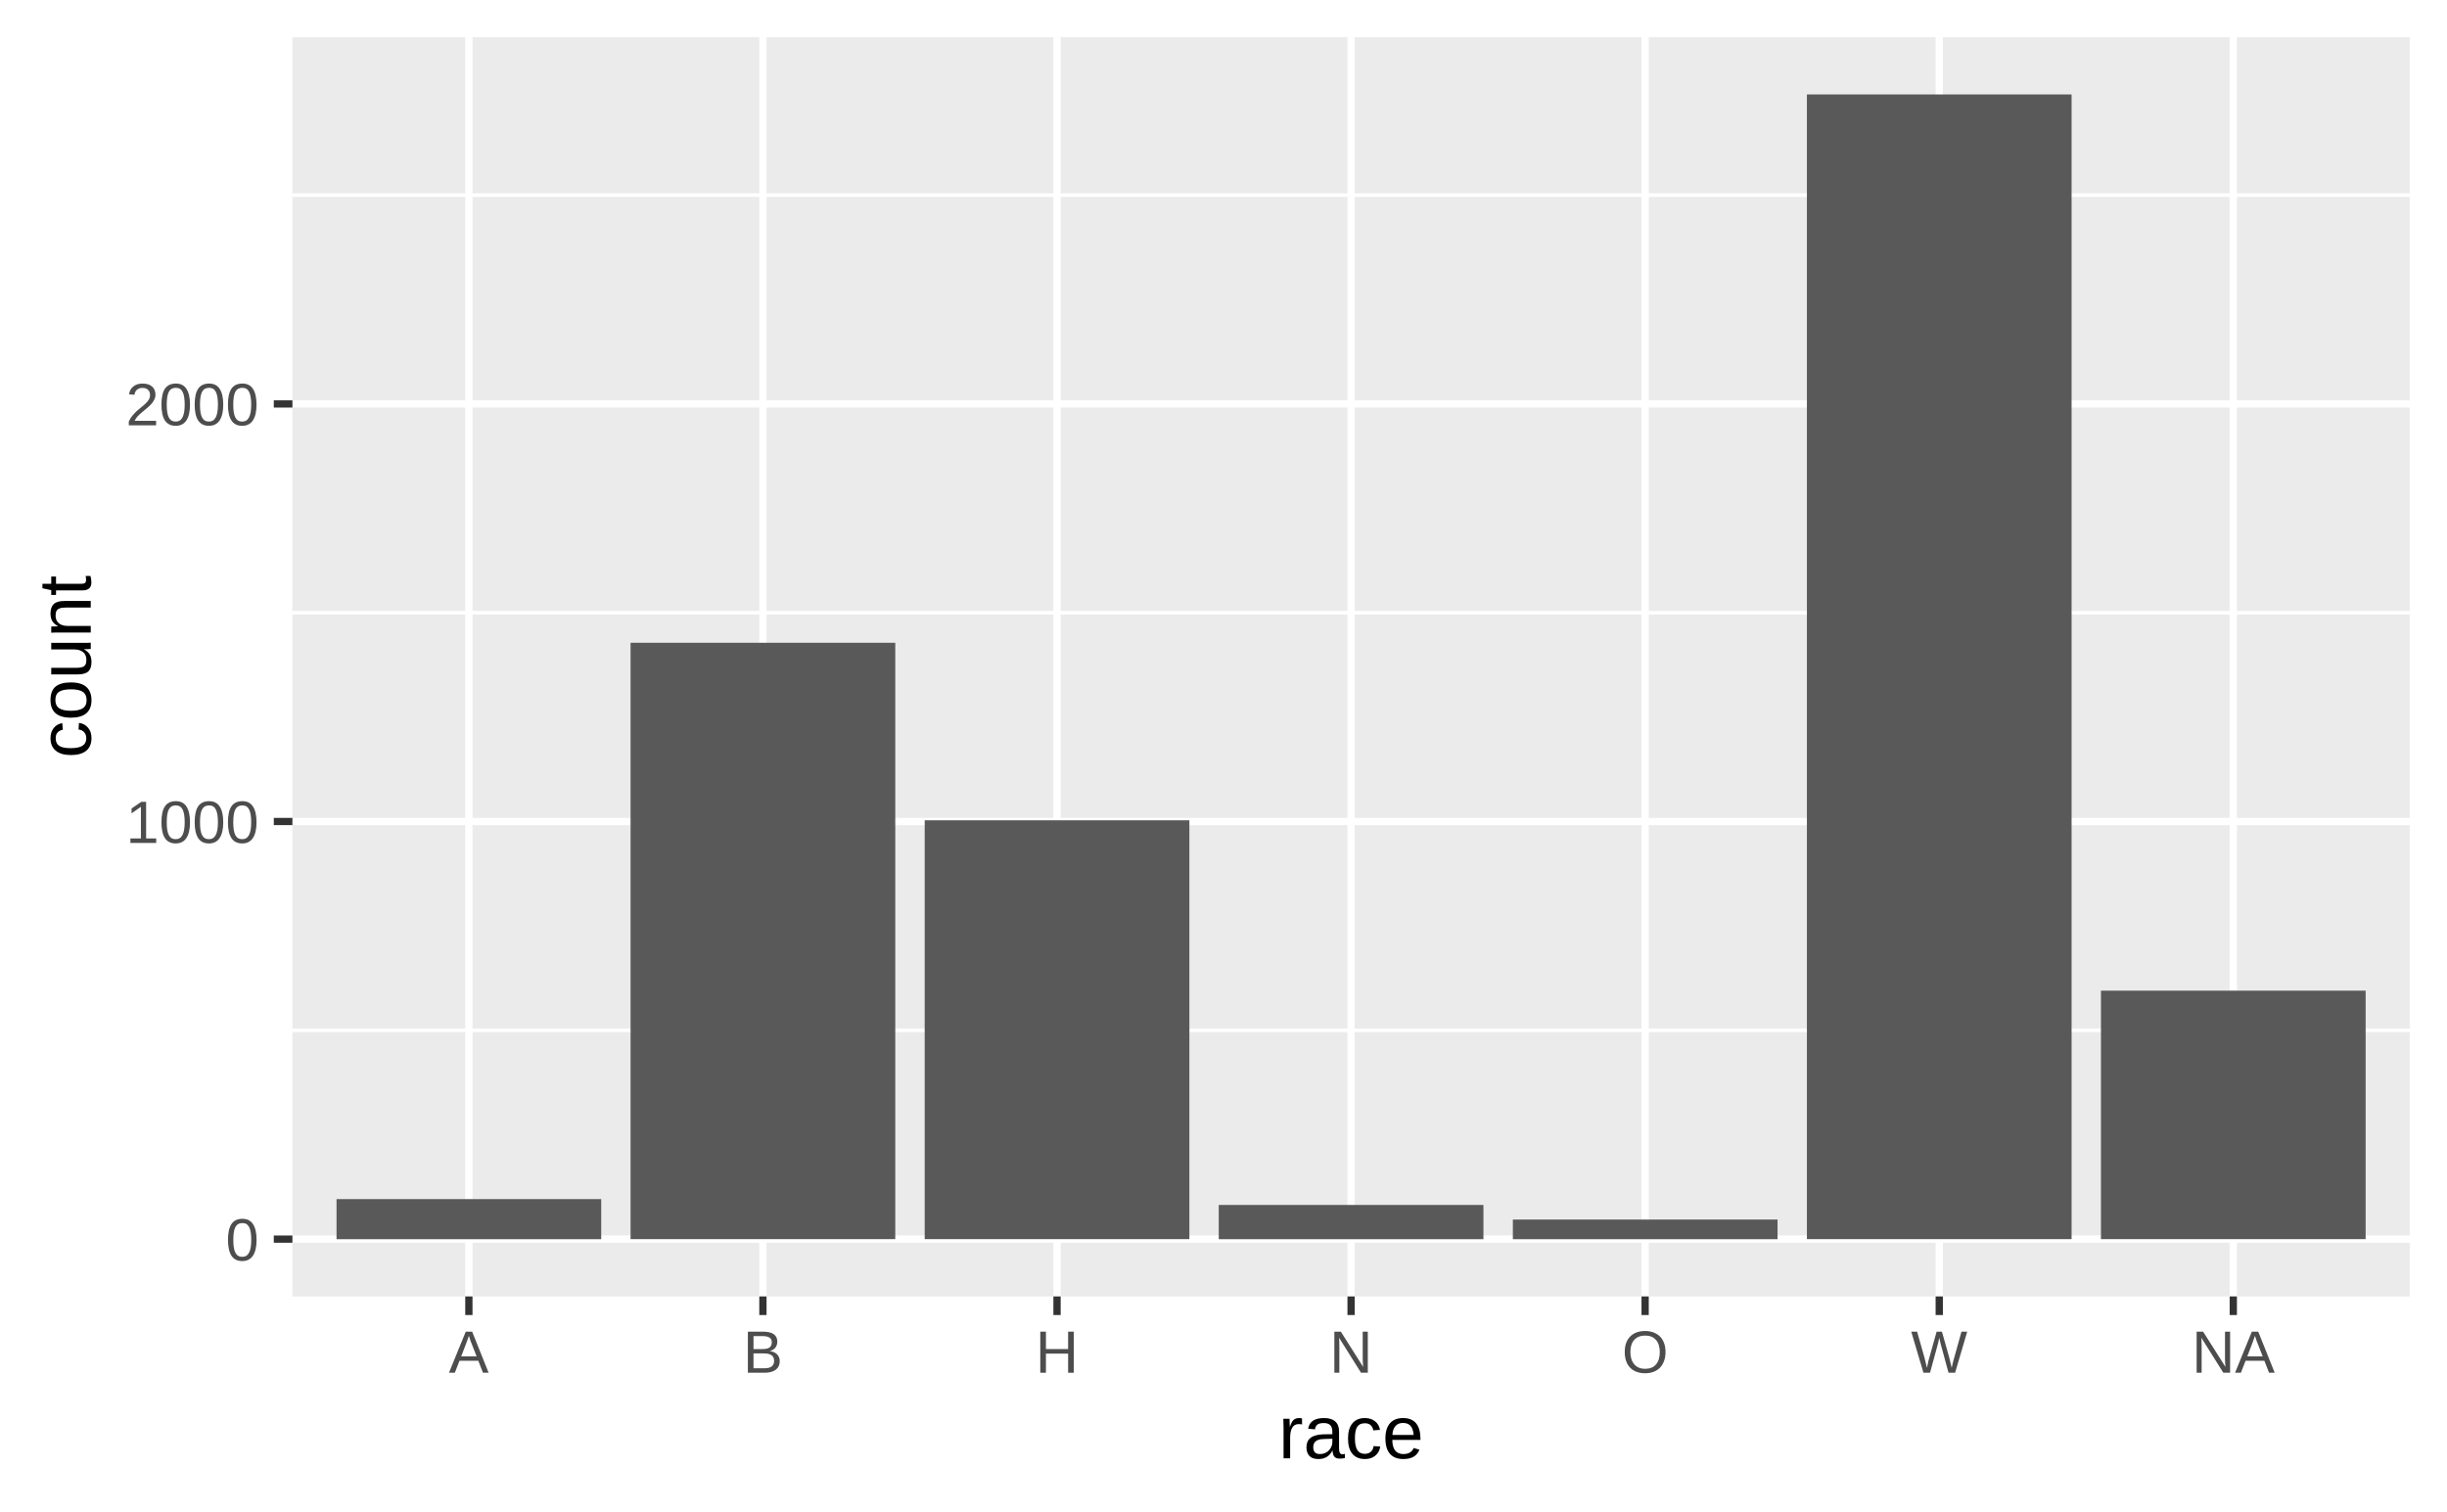
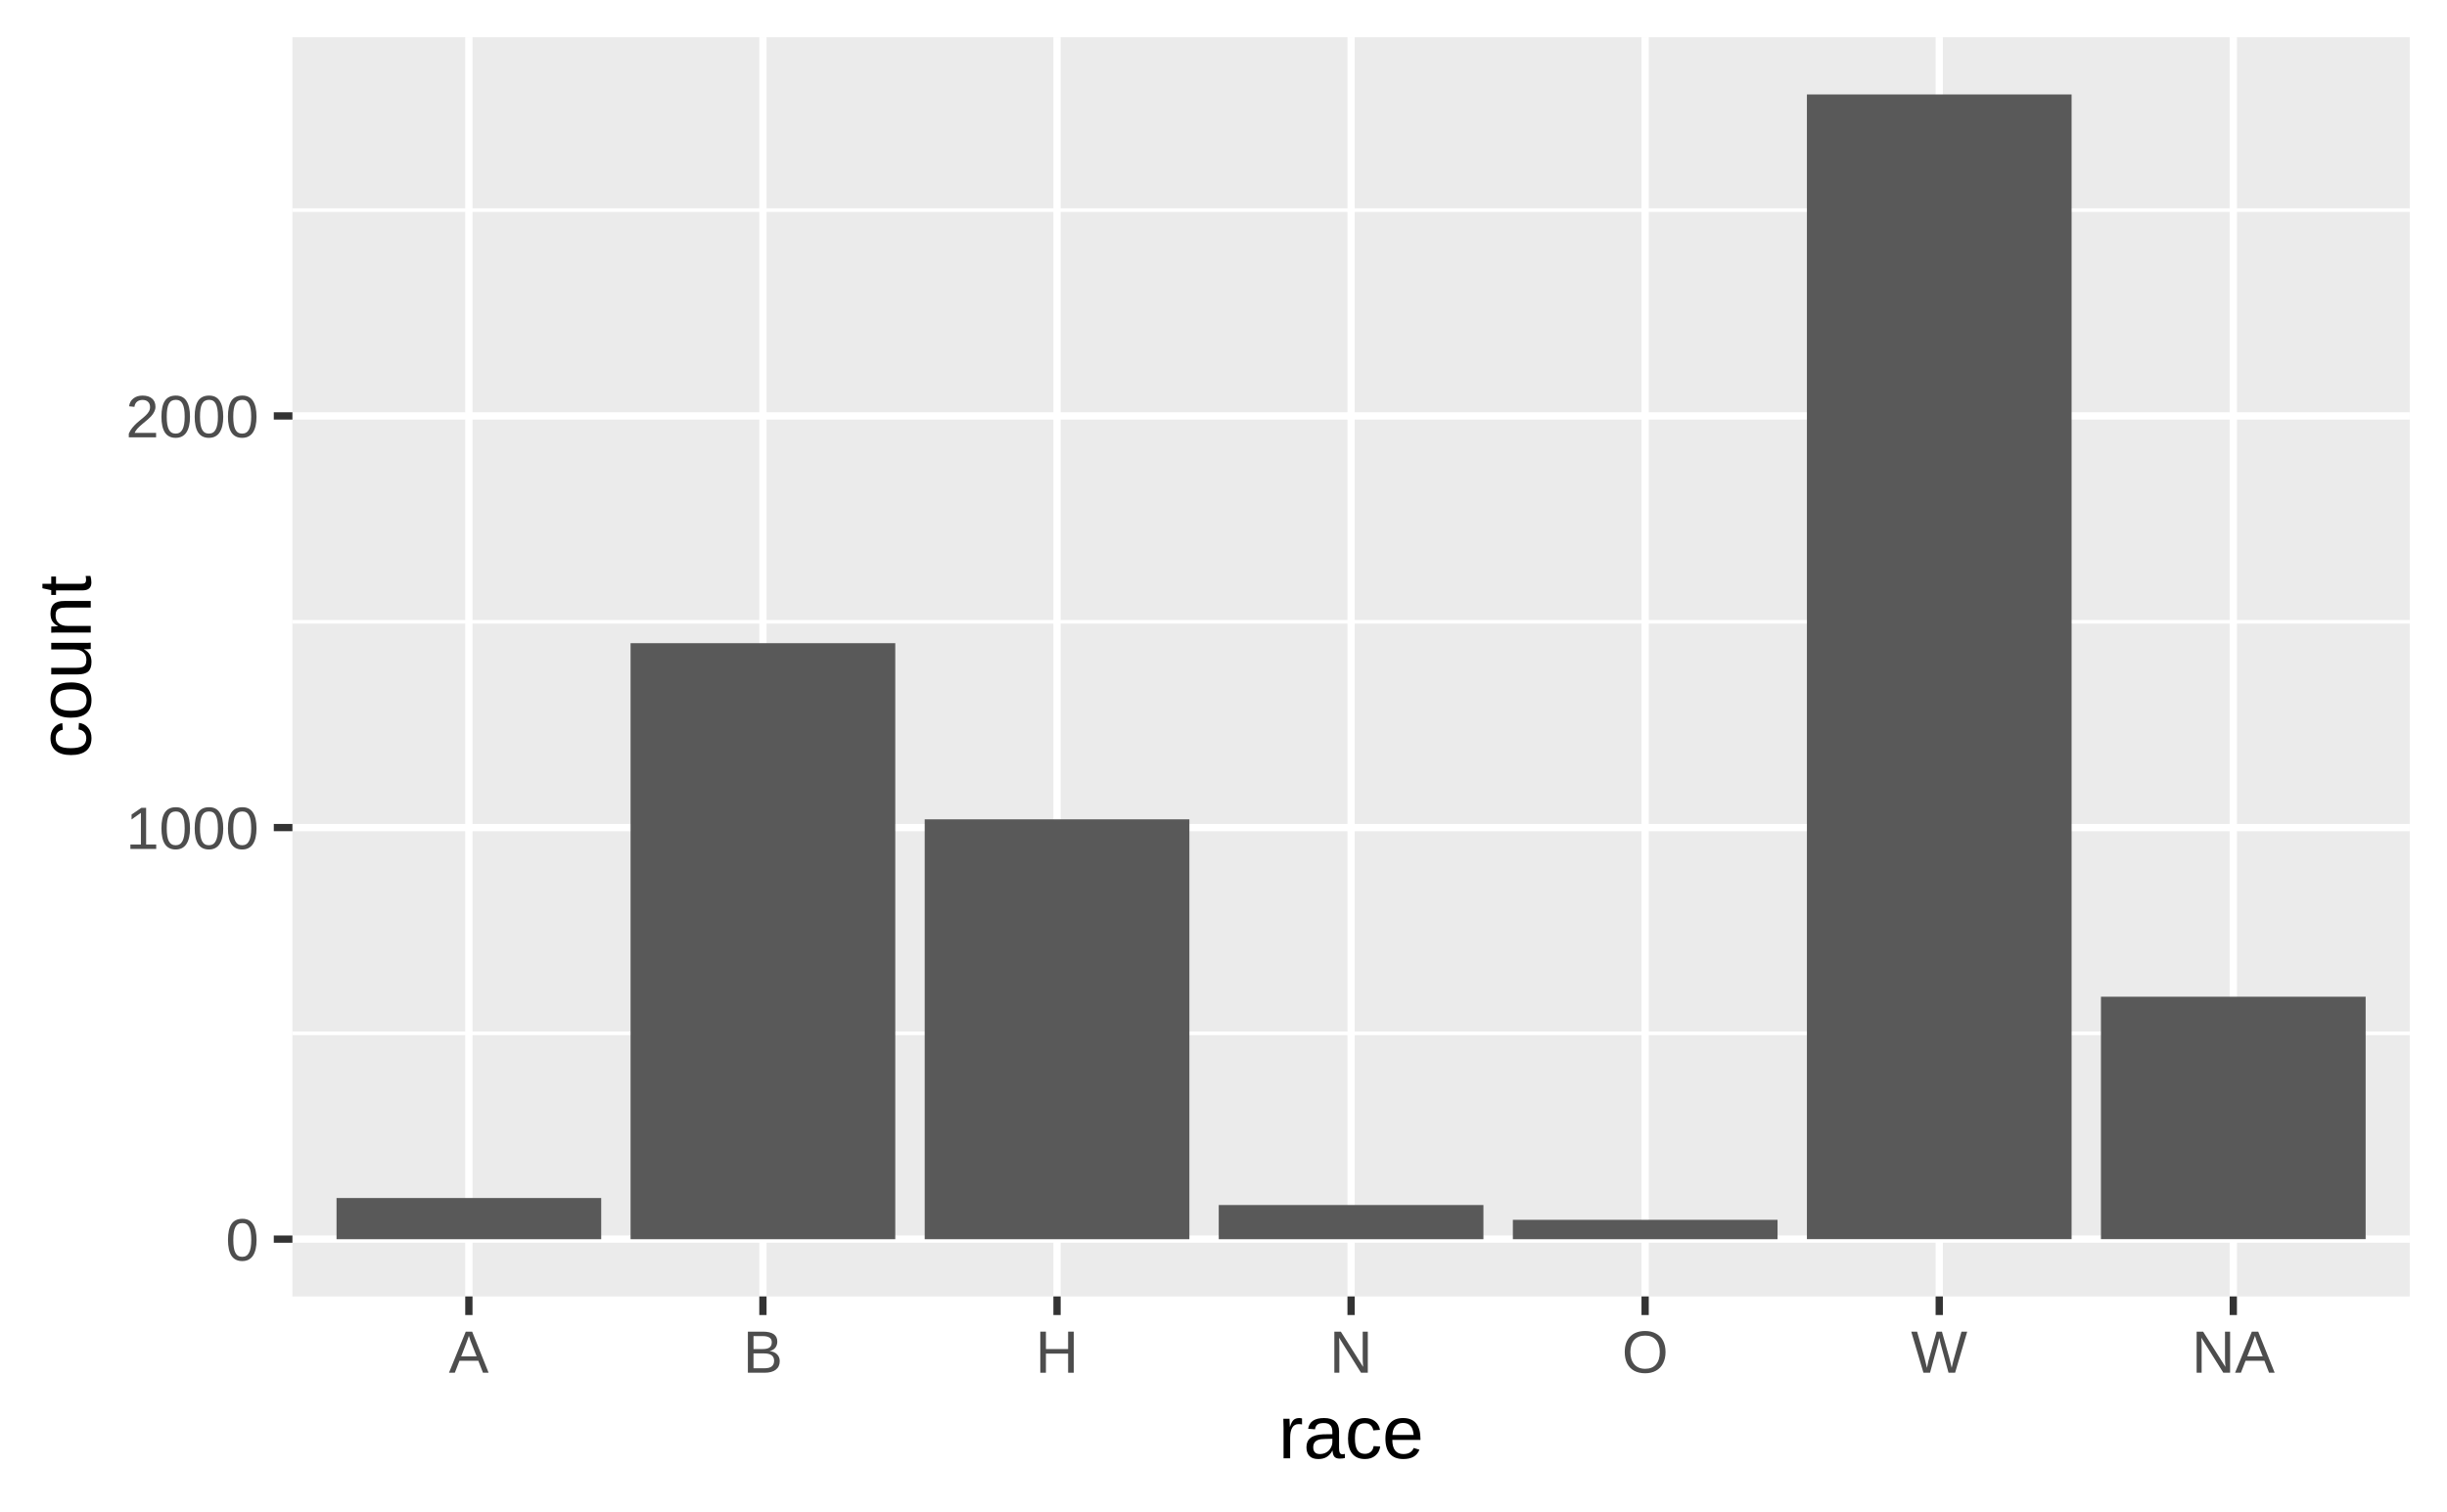
<svg xmlns="http://www.w3.org/2000/svg" viewBox="0 0 360.00 222.48">
  <defs>
    <style type="text/css">
    line, polyline, polygon, path, rect, circle {
      fill: none;
      stroke: #000000;
      stroke-linecap: round;
      stroke-linejoin: round;
      stroke-miterlimit: 10.00;
    }
  </style>
  </defs>
  <rect width="100%" height="100%" style="stroke: none; fill: #FFFFFF;" />
  <rect x="0" y="0.00" width="360.00" height="222.48" style="stroke-width: 1.07; stroke: #FFFFFF; fill: #FFFFFF;" />
  <defs>
    <clipPath id="cpNDMuMDJ8MzU0LjUyfDE5MC43Nnw1LjQ4">
      <rect x="43.02" y="5.48" width="311.50" height="185.28" />
    </clipPath>
  </defs>
  <rect x="43.02" y="5.48" width="311.50" height="185.28" style="stroke-width: 1.07; stroke: none; fill: #EBEBEB;" clip-path="url(#cpNDMuMDJ8MzU0LjUyfDE5MC43Nnw1LjQ4)" />
-   <polyline points="43.02,151.61 354.52,151.61 " style="stroke-width: 0.53; stroke: #FFFFFF; stroke-linecap: butt;" clip-path="url(#cpNDMuMDJ8MzU0LjUyfDE5MC43Nnw1LjQ4)" />
-   <polyline points="43.02,90.16 354.52,90.16 " style="stroke-width: 0.53; stroke: #FFFFFF; stroke-linecap: butt;" clip-path="url(#cpNDMuMDJ8MzU0LjUyfDE5MC43Nnw1LjQ4)" />
-   <polyline points="43.02,28.71 354.52,28.71 " style="stroke-width: 0.53; stroke: #FFFFFF; stroke-linecap: butt;" clip-path="url(#cpNDMuMDJ8MzU0LjUyfDE5MC43Nnw1LjQ4)" />
+   <polyline points="43.02,152.05 354.52,152.05 " style="stroke-width: 0.53; stroke: #FFFFFF; stroke-linecap: butt;" clip-path="url(#cpNDMuMDJ8MzU0LjUyfDE5MC43Nnw1LjQ4)" />
+   <polyline points="43.02,91.49 354.52,91.49 " style="stroke-width: 0.53; stroke: #FFFFFF; stroke-linecap: butt;" clip-path="url(#cpNDMuMDJ8MzU0LjUyfDE5MC43Nnw1LjQ4)" />
+   <polyline points="43.02,30.92 354.52,30.92 " style="stroke-width: 0.53; stroke: #FFFFFF; stroke-linecap: butt;" clip-path="url(#cpNDMuMDJ8MzU0LjUyfDE5MC43Nnw1LjQ4)" />
  <polyline points="43.02,182.33 354.52,182.33 " style="stroke-width: 1.07; stroke: #FFFFFF; stroke-linecap: butt;" clip-path="url(#cpNDMuMDJ8MzU0LjUyfDE5MC43Nnw1LjQ4)" />
-   <polyline points="43.02,120.88 354.52,120.88 " style="stroke-width: 1.07; stroke: #FFFFFF; stroke-linecap: butt;" clip-path="url(#cpNDMuMDJ8MzU0LjUyfDE5MC43Nnw1LjQ4)" />
-   <polyline points="43.02,59.44 354.52,59.44 " style="stroke-width: 1.07; stroke: #FFFFFF; stroke-linecap: butt;" clip-path="url(#cpNDMuMDJ8MzU0LjUyfDE5MC43Nnw1LjQ4)" />
+   <polyline points="43.02,121.77 354.52,121.77 " style="stroke-width: 1.07; stroke: #FFFFFF; stroke-linecap: butt;" clip-path="url(#cpNDMuMDJ8MzU0LjUyfDE5MC43Nnw1LjQ4)" />
+   <polyline points="43.02,61.20 354.52,61.20 " style="stroke-width: 1.07; stroke: #FFFFFF; stroke-linecap: butt;" clip-path="url(#cpNDMuMDJ8MzU0LjUyfDE5MC43Nnw1LjQ4)" />
  <polyline points="68.98,190.76 68.98,5.48 " style="stroke-width: 1.07; stroke: #FFFFFF; stroke-linecap: butt;" clip-path="url(#cpNDMuMDJ8MzU0LjUyfDE5MC43Nnw1LjQ4)" />
  <polyline points="112.24,190.76 112.24,5.48 " style="stroke-width: 1.07; stroke: #FFFFFF; stroke-linecap: butt;" clip-path="url(#cpNDMuMDJ8MzU0LjUyfDE5MC43Nnw1LjQ4)" />
  <polyline points="155.51,190.76 155.51,5.48 " style="stroke-width: 1.07; stroke: #FFFFFF; stroke-linecap: butt;" clip-path="url(#cpNDMuMDJ8MzU0LjUyfDE5MC43Nnw1LjQ4)" />
  <polyline points="198.77,190.76 198.77,5.48 " style="stroke-width: 1.07; stroke: #FFFFFF; stroke-linecap: butt;" clip-path="url(#cpNDMuMDJ8MzU0LjUyfDE5MC43Nnw1LjQ4)" />
  <polyline points="242.03,190.76 242.03,5.48 " style="stroke-width: 1.07; stroke: #FFFFFF; stroke-linecap: butt;" clip-path="url(#cpNDMuMDJ8MzU0LjUyfDE5MC43Nnw1LjQ4)" />
  <polyline points="285.30,190.76 285.30,5.48 " style="stroke-width: 1.07; stroke: #FFFFFF; stroke-linecap: butt;" clip-path="url(#cpNDMuMDJ8MzU0LjUyfDE5MC43Nnw1LjQ4)" />
  <polyline points="328.56,190.76 328.56,5.48 " style="stroke-width: 1.07; stroke: #FFFFFF; stroke-linecap: butt;" clip-path="url(#cpNDMuMDJ8MzU0LjUyfDE5MC43Nnw1LjQ4)" />
-   <rect x="49.51" y="176.44" width="38.94" height="5.90" style="stroke-width: 1.07; stroke: none; stroke-linecap: square; stroke-linejoin: miter; fill: #595959;" clip-path="url(#cpNDMuMDJ8MzU0LjUyfDE5MC43Nnw1LjQ4)" />
-   <rect x="92.77" y="94.58" width="38.94" height="87.75" style="stroke-width: 1.07; stroke: none; stroke-linecap: square; stroke-linejoin: miter; fill: #595959;" clip-path="url(#cpNDMuMDJ8MzU0LjUyfDE5MC43Nnw1LjQ4)" />
-   <rect x="136.04" y="120.70" width="38.94" height="61.63" style="stroke-width: 1.07; stroke: none; stroke-linecap: square; stroke-linejoin: miter; fill: #595959;" clip-path="url(#cpNDMuMDJ8MzU0LjUyfDE5MC43Nnw1LjQ4)" />
-   <rect x="179.30" y="177.30" width="38.94" height="5.04" style="stroke-width: 1.07; stroke: none; stroke-linecap: square; stroke-linejoin: miter; fill: #595959;" clip-path="url(#cpNDMuMDJ8MzU0LjUyfDE5MC43Nnw1LjQ4)" />
-   <rect x="222.57" y="179.45" width="38.94" height="2.89" style="stroke-width: 1.07; stroke: none; stroke-linecap: square; stroke-linejoin: miter; fill: #595959;" clip-path="url(#cpNDMuMDJ8MzU0LjUyfDE5MC43Nnw1LjQ4)" />
+   <rect x="49.51" y="176.28" width="38.94" height="6.06" style="stroke-width: 1.07; stroke: none; stroke-linecap: square; stroke-linejoin: miter; fill: #595959;" clip-path="url(#cpNDMuMDJ8MzU0LjUyfDE5MC43Nnw1LjQ4)" />
+   <rect x="92.77" y="94.64" width="38.94" height="87.70" style="stroke-width: 1.07; stroke: none; stroke-linecap: square; stroke-linejoin: miter; fill: #595959;" clip-path="url(#cpNDMuMDJ8MzU0LjUyfDE5MC43Nnw1LjQ4)" />
+   <rect x="136.04" y="120.56" width="38.94" height="61.78" style="stroke-width: 1.07; stroke: none; stroke-linecap: square; stroke-linejoin: miter; fill: #595959;" clip-path="url(#cpNDMuMDJ8MzU0LjUyfDE5MC43Nnw1LjQ4)" />
+   <rect x="179.30" y="177.31" width="38.94" height="5.03" style="stroke-width: 1.07; stroke: none; stroke-linecap: square; stroke-linejoin: miter; fill: #595959;" clip-path="url(#cpNDMuMDJ8MzU0LjUyfDE5MC43Nnw1LjQ4)" />
+   <rect x="222.57" y="179.49" width="38.94" height="2.85" style="stroke-width: 1.07; stroke: none; stroke-linecap: square; stroke-linejoin: miter; fill: #595959;" clip-path="url(#cpNDMuMDJ8MzU0LjUyfDE5MC43Nnw1LjQ4)" />
  <rect x="265.83" y="13.90" width="38.94" height="168.43" style="stroke-width: 1.07; stroke: none; stroke-linecap: square; stroke-linejoin: miter; fill: #595959;" clip-path="url(#cpNDMuMDJ8MzU0LjUyfDE5MC43Nnw1LjQ4)" />
-   <rect x="309.09" y="145.77" width="38.94" height="36.56" style="stroke-width: 1.07; stroke: none; stroke-linecap: square; stroke-linejoin: miter; fill: #595959;" clip-path="url(#cpNDMuMDJ8MzU0LjUyfDE5MC43Nnw1LjQ4)" />
+   <rect x="309.09" y="146.66" width="38.94" height="35.67" style="stroke-width: 1.07; stroke: none; stroke-linecap: square; stroke-linejoin: miter; fill: #595959;" clip-path="url(#cpNDMuMDJ8MzU0LjUyfDE5MC43Nnw1LjQ4)" />
  <defs>
    <clipPath id="cpMC4wMHwzNjAuMDB8MjIyLjQ4fDAuMDA=">
      <rect x="0.00" y="0.00" width="360.00" height="222.48" />
    </clipPath>
  </defs>
  <g clip-path="url(#cpMC4wMHwzNjAuMDB8MjIyLjQ4fDAuMDA=)">
    <text x="33.20" y="185.48" style="font-size: 8.80px; fill: #4D4D4D; font-family: Arial;" textLength="4.89px" lengthAdjust="spacingAndGlyphs">0</text>
  </g>
  <g clip-path="url(#cpMC4wMHwzNjAuMDB8MjIyLjQ4fDAuMDA=)">
-     <text x="18.51" y="124.03" style="font-size: 8.80px; fill: #4D4D4D; font-family: Arial;" textLength="19.58px" lengthAdjust="spacingAndGlyphs">1000</text>
+     <text x="18.51" y="124.92" style="font-size: 8.80px; fill: #4D4D4D; font-family: Arial;" textLength="19.58px" lengthAdjust="spacingAndGlyphs">1000</text>
  </g>
  <g clip-path="url(#cpMC4wMHwzNjAuMDB8MjIyLjQ4fDAuMDA=)">
-     <text x="18.51" y="62.58" style="font-size: 8.80px; fill: #4D4D4D; font-family: Arial;" textLength="19.58px" lengthAdjust="spacingAndGlyphs">2000</text>
+     <text x="18.51" y="64.35" style="font-size: 8.80px; fill: #4D4D4D; font-family: Arial;" textLength="19.58px" lengthAdjust="spacingAndGlyphs">2000</text>
  </g>
  <polyline points="40.28,182.33 43.02,182.33 " style="stroke-width: 1.07; stroke: #333333; stroke-linecap: butt;" clip-path="url(#cpMC4wMHwzNjAuMDB8MjIyLjQ4fDAuMDA=)" />
-   <polyline points="40.28,120.88 43.02,120.88 " style="stroke-width: 1.07; stroke: #333333; stroke-linecap: butt;" clip-path="url(#cpMC4wMHwzNjAuMDB8MjIyLjQ4fDAuMDA=)" />
-   <polyline points="40.28,59.44 43.02,59.44 " style="stroke-width: 1.07; stroke: #333333; stroke-linecap: butt;" clip-path="url(#cpMC4wMHwzNjAuMDB8MjIyLjQ4fDAuMDA=)" />
+   <polyline points="40.28,121.77 43.02,121.77 " style="stroke-width: 1.07; stroke: #333333; stroke-linecap: butt;" clip-path="url(#cpMC4wMHwzNjAuMDB8MjIyLjQ4fDAuMDA=)" />
+   <polyline points="40.28,61.20 43.02,61.20 " style="stroke-width: 1.07; stroke: #333333; stroke-linecap: butt;" clip-path="url(#cpMC4wMHwzNjAuMDB8MjIyLjQ4fDAuMDA=)" />
  <polyline points="68.98,193.50 68.98,190.76 " style="stroke-width: 1.07; stroke: #333333; stroke-linecap: butt;" clip-path="url(#cpMC4wMHwzNjAuMDB8MjIyLjQ4fDAuMDA=)" />
  <polyline points="112.24,193.50 112.24,190.76 " style="stroke-width: 1.07; stroke: #333333; stroke-linecap: butt;" clip-path="url(#cpMC4wMHwzNjAuMDB8MjIyLjQ4fDAuMDA=)" />
  <polyline points="155.51,193.50 155.51,190.76 " style="stroke-width: 1.07; stroke: #333333; stroke-linecap: butt;" clip-path="url(#cpMC4wMHwzNjAuMDB8MjIyLjQ4fDAuMDA=)" />
  <polyline points="198.77,193.50 198.77,190.76 " style="stroke-width: 1.07; stroke: #333333; stroke-linecap: butt;" clip-path="url(#cpMC4wMHwzNjAuMDB8MjIyLjQ4fDAuMDA=)" />
  <polyline points="242.03,193.50 242.03,190.76 " style="stroke-width: 1.07; stroke: #333333; stroke-linecap: butt;" clip-path="url(#cpMC4wMHwzNjAuMDB8MjIyLjQ4fDAuMDA=)" />
  <polyline points="285.30,193.50 285.30,190.76 " style="stroke-width: 1.07; stroke: #333333; stroke-linecap: butt;" clip-path="url(#cpMC4wMHwzNjAuMDB8MjIyLjQ4fDAuMDA=)" />
  <polyline points="328.56,193.50 328.56,190.76 " style="stroke-width: 1.07; stroke: #333333; stroke-linecap: butt;" clip-path="url(#cpMC4wMHwzNjAuMDB8MjIyLjQ4fDAuMDA=)" />
  <g clip-path="url(#cpMC4wMHwzNjAuMDB8MjIyLjQ4fDAuMDA=)">
    <text x="66.04" y="201.99" style="font-size: 8.80px; fill: #4D4D4D; font-family: Arial;" textLength="5.87px" lengthAdjust="spacingAndGlyphs">A</text>
  </g>
  <g clip-path="url(#cpMC4wMHwzNjAuMDB8MjIyLjQ4fDAuMDA=)">
    <text x="109.31" y="201.99" style="font-size: 8.80px; fill: #4D4D4D; font-family: Arial;" textLength="5.87px" lengthAdjust="spacingAndGlyphs">B</text>
  </g>
  <g clip-path="url(#cpMC4wMHwzNjAuMDB8MjIyLjQ4fDAuMDA=)">
    <text x="152.33" y="201.99" style="font-size: 8.80px; fill: #4D4D4D; font-family: Arial;" textLength="6.36px" lengthAdjust="spacingAndGlyphs">H</text>
  </g>
  <g clip-path="url(#cpMC4wMHwzNjAuMDB8MjIyLjQ4fDAuMDA=)">
    <text x="195.59" y="201.99" style="font-size: 8.80px; fill: #4D4D4D; font-family: Arial;" textLength="6.36px" lengthAdjust="spacingAndGlyphs">N</text>
  </g>
  <g clip-path="url(#cpMC4wMHwzNjAuMDB8MjIyLjQ4fDAuMDA=)">
    <text x="238.61" y="201.99" style="font-size: 8.80px; fill: #4D4D4D; font-family: Arial;" textLength="6.84px" lengthAdjust="spacingAndGlyphs">O</text>
  </g>
  <g clip-path="url(#cpMC4wMHwzNjAuMDB8MjIyLjQ4fDAuMDA=)">
    <text x="281.15" y="201.99" style="font-size: 8.80px; fill: #4D4D4D; font-family: Arial;" textLength="8.31px" lengthAdjust="spacingAndGlyphs">W</text>
  </g>
  <g clip-path="url(#cpMC4wMHwzNjAuMDB8MjIyLjQ4fDAuMDA=)">
    <text x="322.45" y="201.99" style="font-size: 8.80px; fill: #4D4D4D; font-family: Arial;" textLength="12.22px" lengthAdjust="spacingAndGlyphs">NA</text>
  </g>
  <g clip-path="url(#cpMC4wMHwzNjAuMDB8MjIyLjQ4fDAuMDA=)">
    <text x="188.07" y="214.58" style="font-size: 11.00px; font-family: Arial;" textLength="21.40px" lengthAdjust="spacingAndGlyphs">race</text>
  </g>
  <g clip-path="url(#cpMC4wMHwzNjAuMDB8MjIyLjQ4fDAuMDA=)">
    <text transform="translate(13.35,111.57) rotate(-90)" style="font-size: 11.00px; font-family: Arial;" textLength="26.91px" lengthAdjust="spacingAndGlyphs">count</text>
  </g>
</svg>
